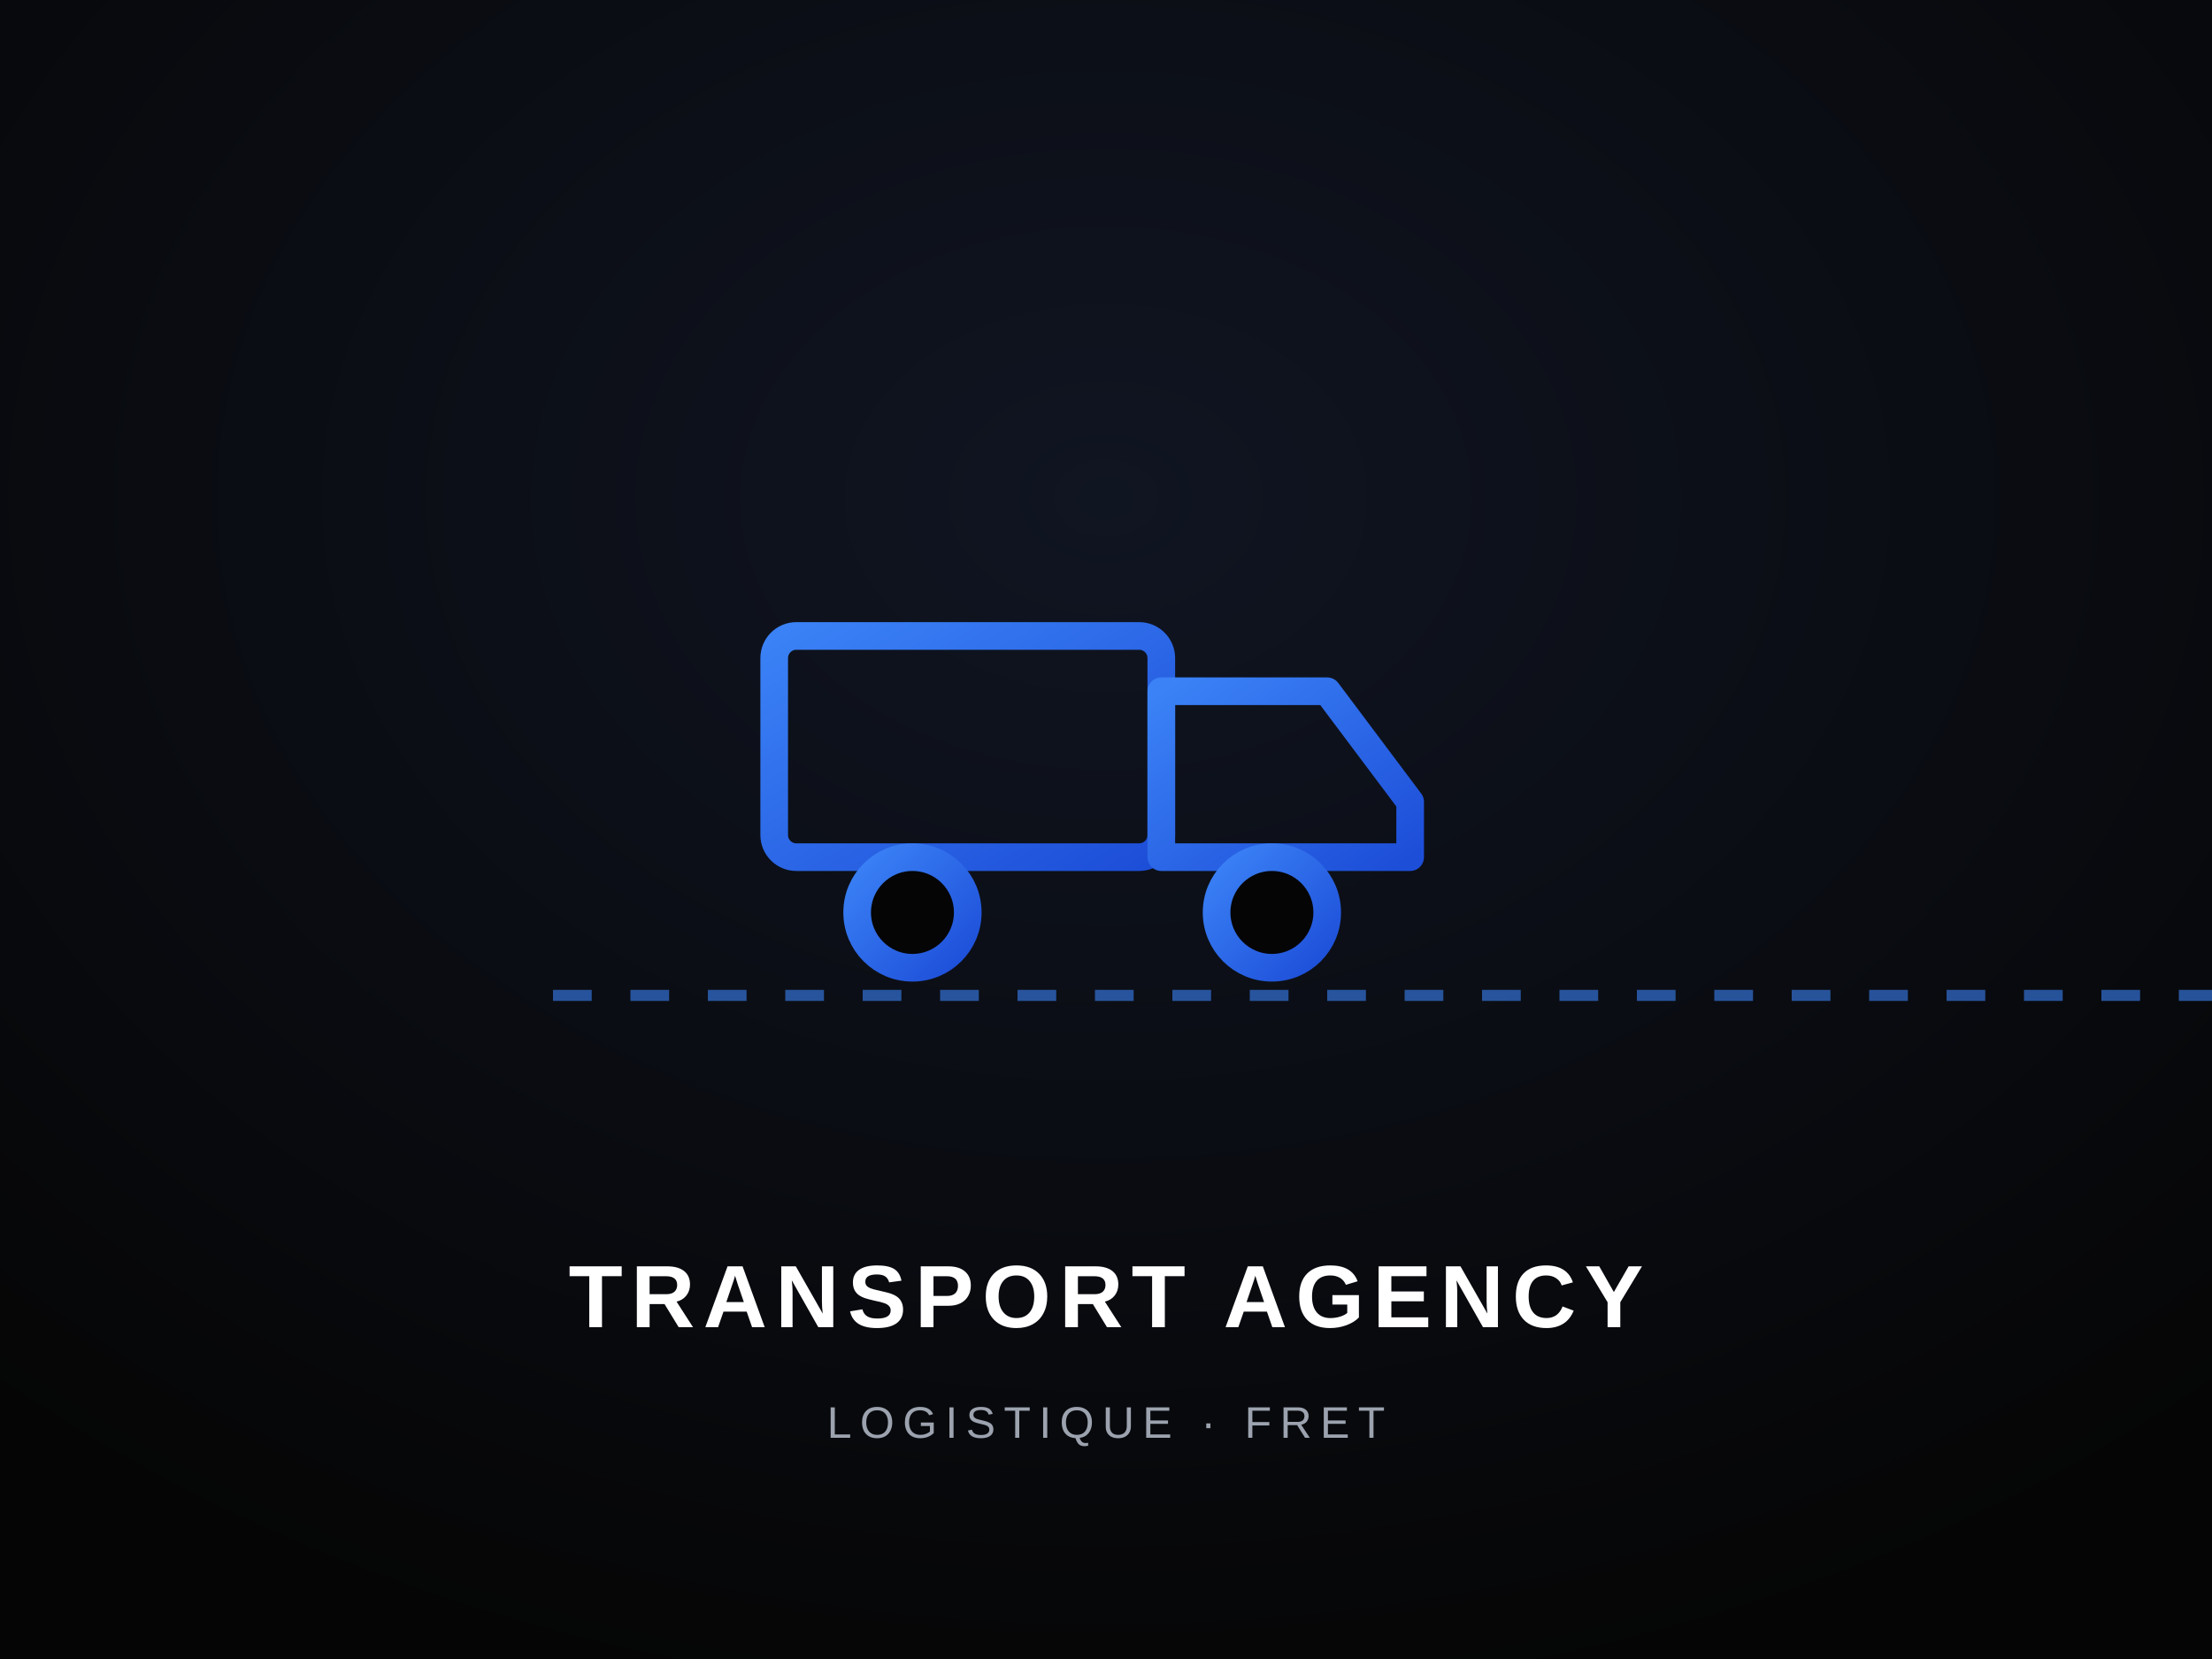
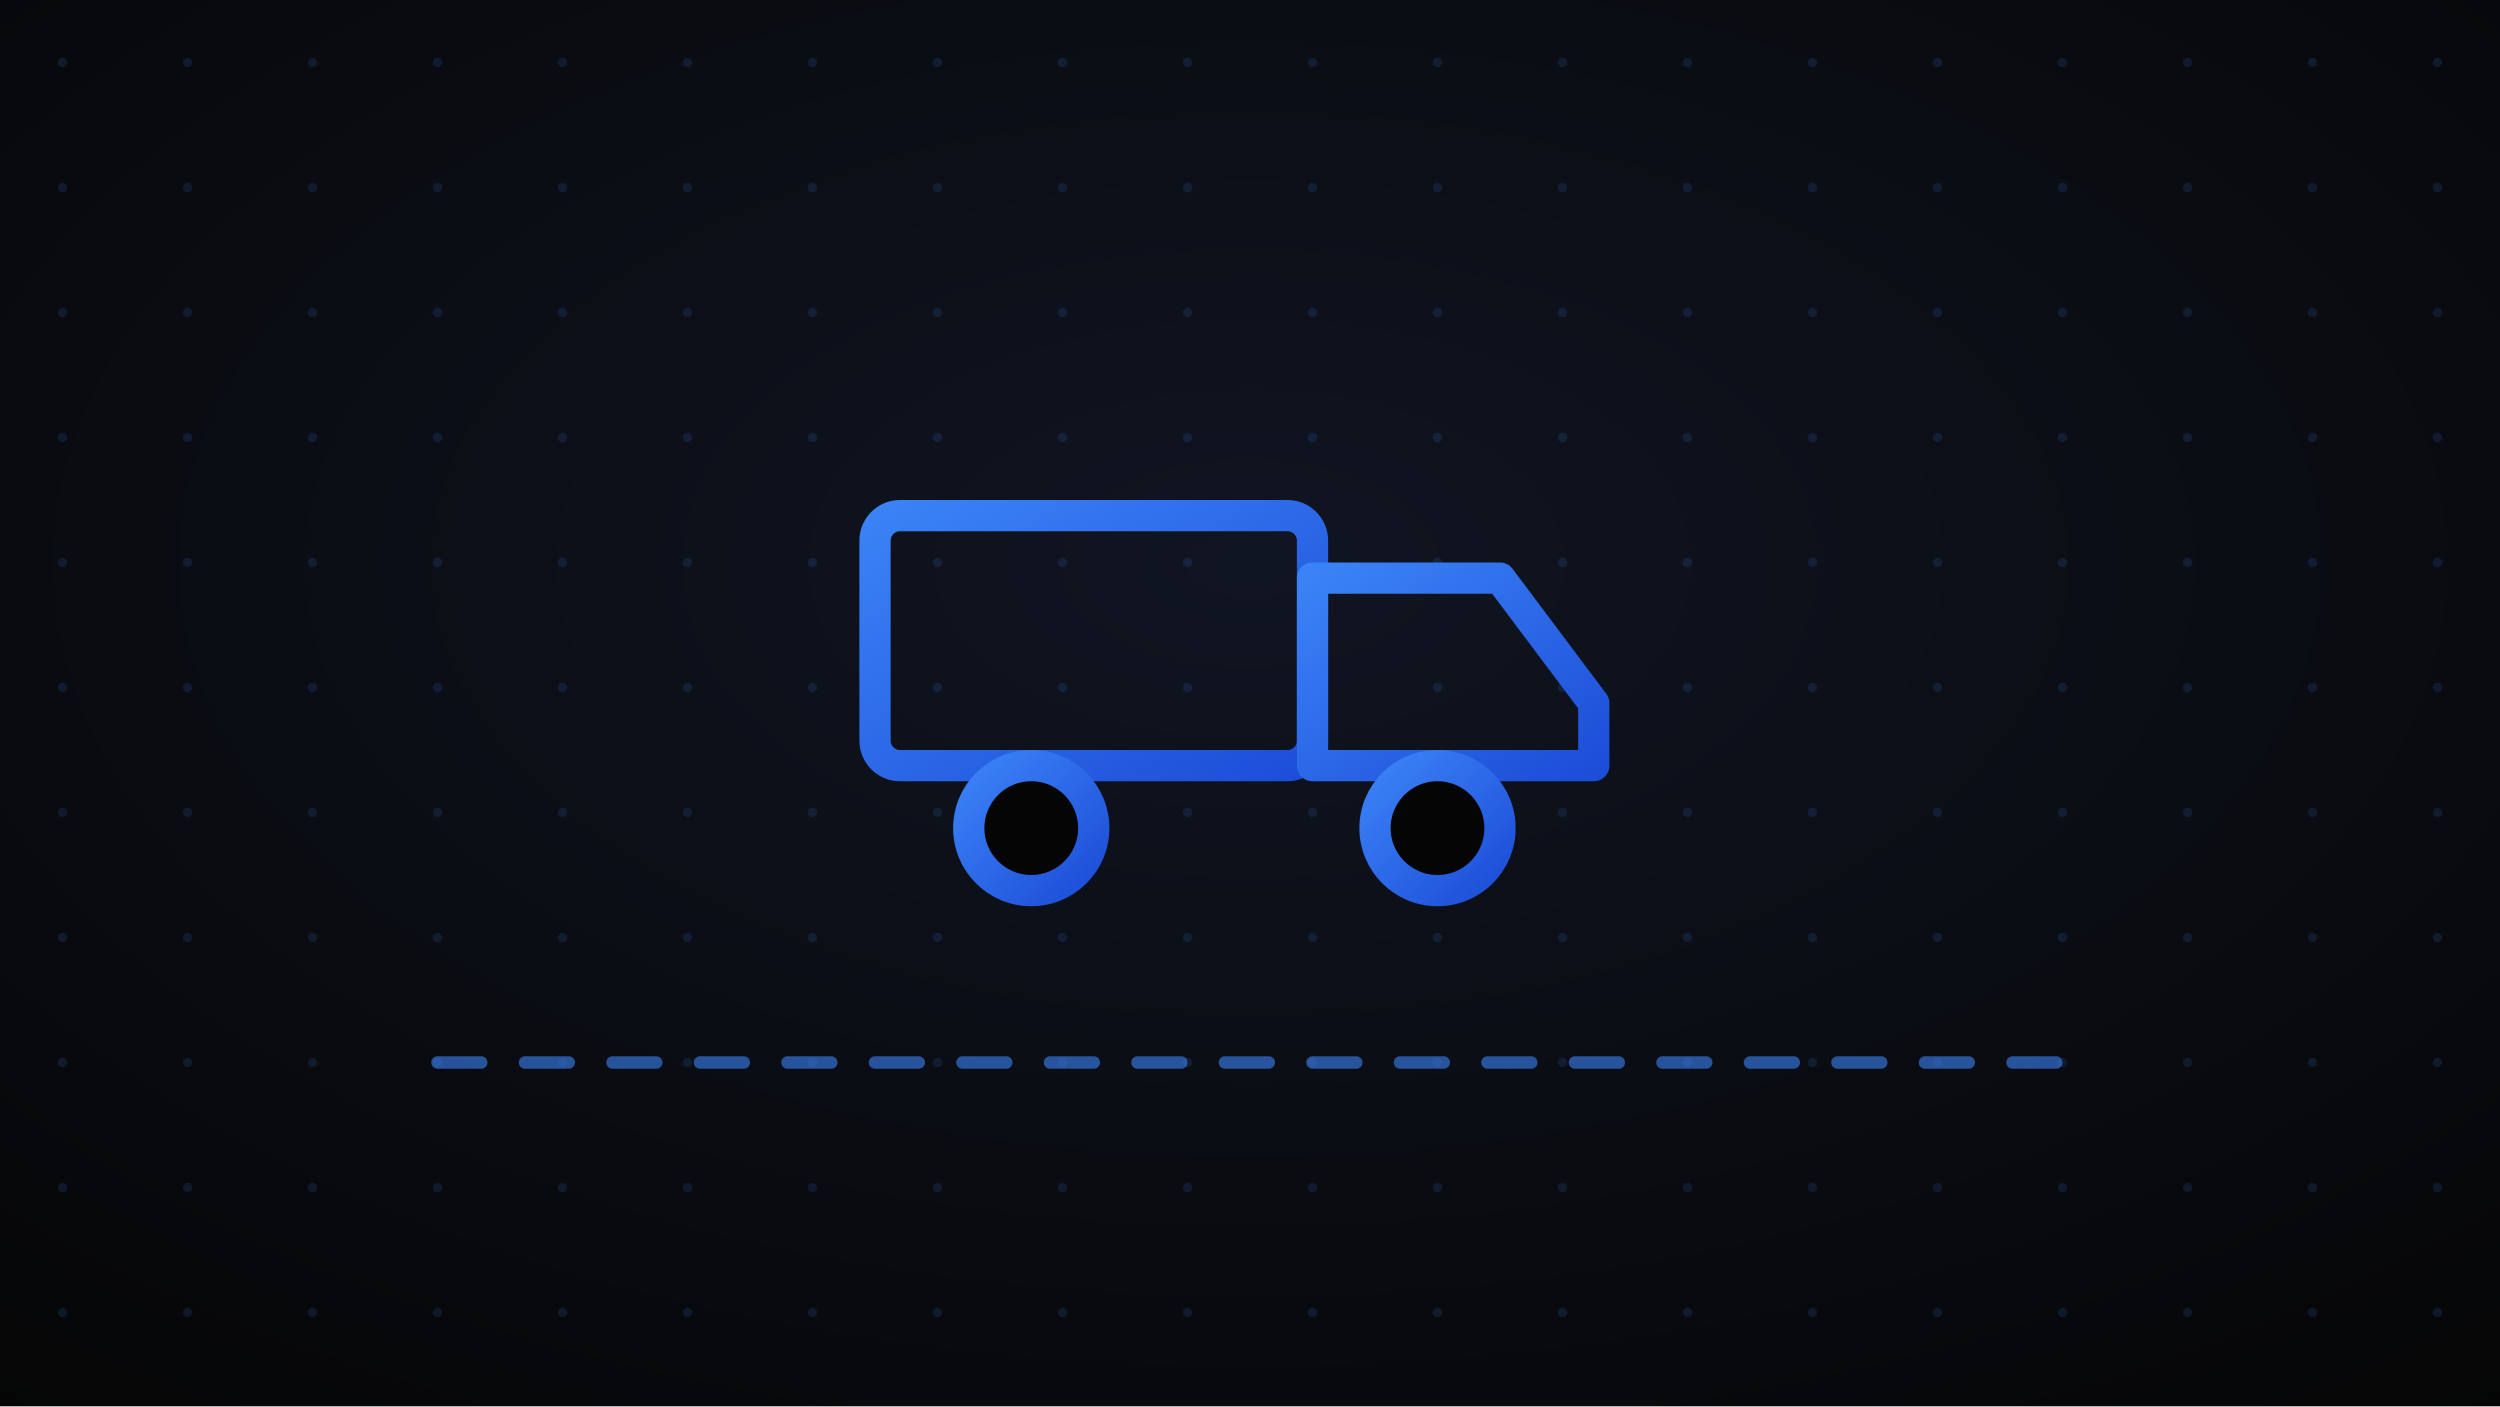
- <svg xmlns="http://www.w3.org/2000/svg" viewBox="0 0 800 600" width="800" height="600">
+ <svg xmlns="http://www.w3.org/2000/svg" viewBox="0 0 800 450" width="800" height="450" role="img" aria-label="Logistique et transport">
  <defs>
-     <radialGradient id="bg" cx="50%" cy="30%" r="75%">
+     <radialGradient id="bg" cx="50%" cy="40%" r="80%">
      <stop offset="0%" stop-color="#101522" />
      <stop offset="100%" stop-color="#050505" />
    </radialGradient>
    <linearGradient id="accent" x1="0%" y1="0%" x2="100%" y2="100%">
      <stop offset="0%" stop-color="#3b82f6" />
      <stop offset="100%" stop-color="#1d4ed8" />
    </linearGradient>
+     <pattern id="dots" width="40" height="40" patternUnits="userSpaceOnUse">
+       <circle cx="20" cy="20" r="1.5" fill="#3b82f6" />
+     </pattern>
  </defs>
-   <rect width="800" height="600" fill="url(#bg)" />
-   <g transform="translate(400,260)" stroke="url(#accent)" stroke-width="10" fill="none" stroke-linecap="round" stroke-linejoin="round">
+   <rect width="800" height="450" fill="url(#bg)" />
+   <rect width="800" height="450" fill="url(#dots)" opacity="0.14" />
+   <g transform="translate(400,195)" stroke="url(#accent)" stroke-width="10" fill="none" stroke-linecap="round" stroke-linejoin="round">
    <rect x="-120" y="-30" width="140" height="80" rx="8" />
    <path d="M20,-10 L80,-10 L110,30 L110,50 L20,50 Z" />
    <circle cx="-70" cy="70" r="20" fill="#050505" />
    <circle cx="60" cy="70" r="20" fill="#050505" />
  </g>
-   <path d="M-200,360 L600,360" stroke="#3b82f6" stroke-width="4" stroke-dasharray="14 14" transform="translate(400,0)" opacity="0.6" />
-   <text x="400" y="480" text-anchor="middle" fill="#ffffff" font-family="Arial, sans-serif" font-size="32" font-weight="700" letter-spacing="3">TRANSPORT AGENCY</text>
-   <text x="400" y="520" text-anchor="middle" fill="#9ca3af" font-family="Arial, sans-serif" font-size="16" letter-spacing="3">LOGISTIQUE · FRET</text>
+   <path d="M140,340 L660,340" stroke="#3b82f6" stroke-width="4" stroke-dasharray="14 14" stroke-linecap="round" opacity="0.6" />
</svg>
